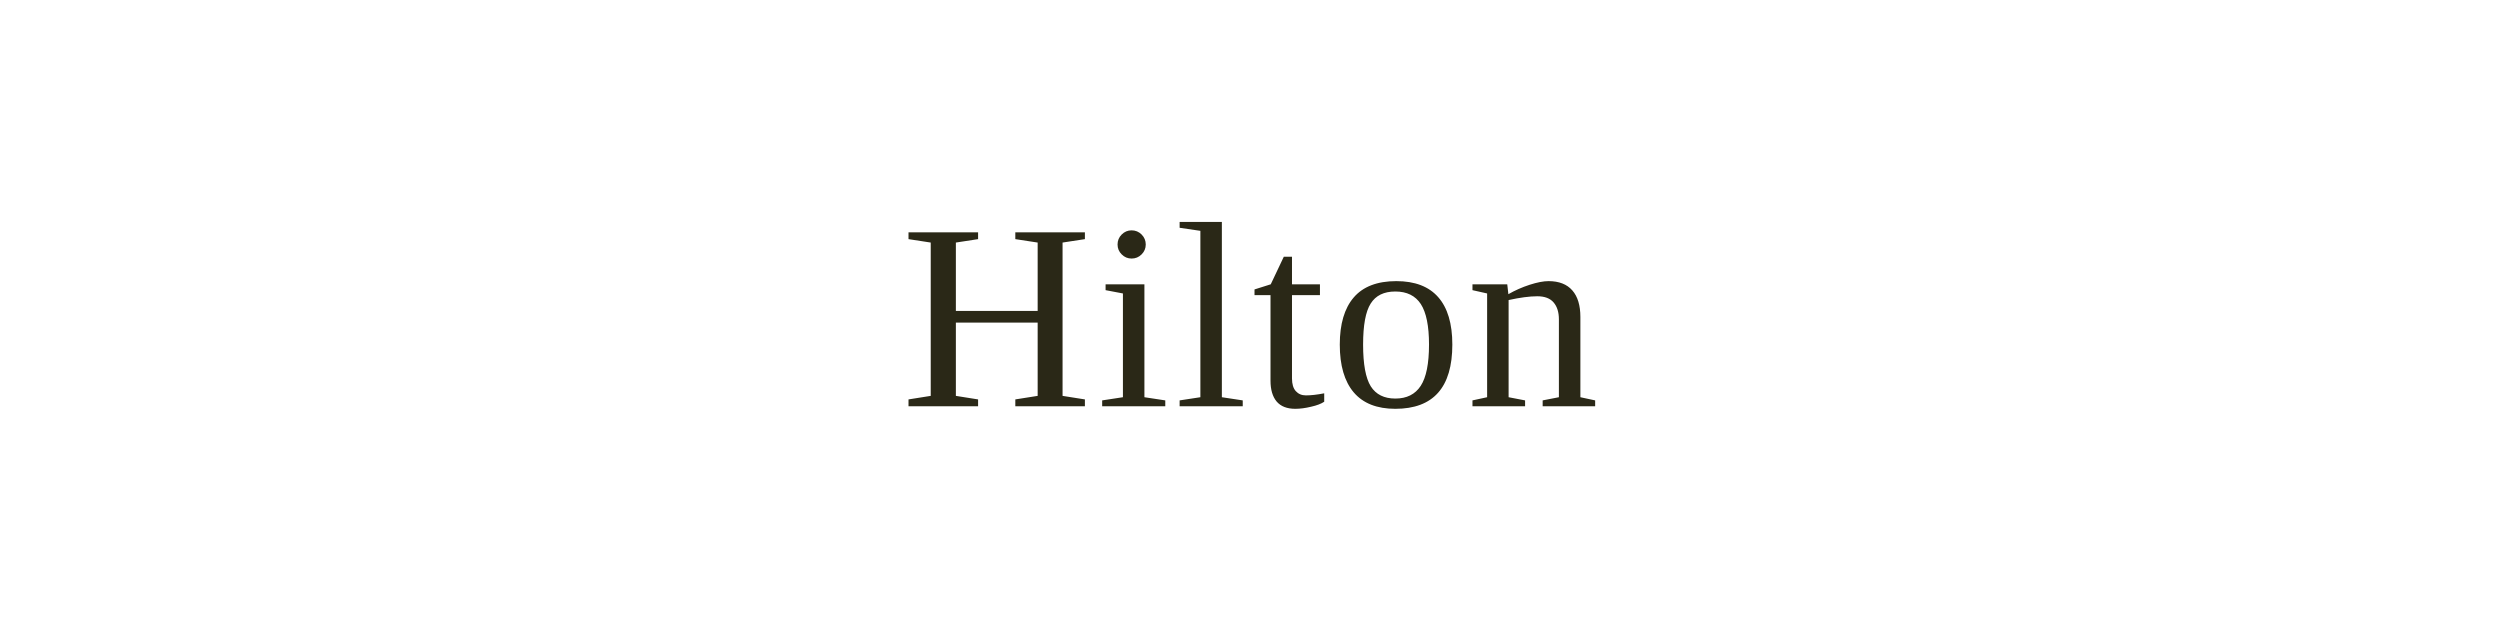
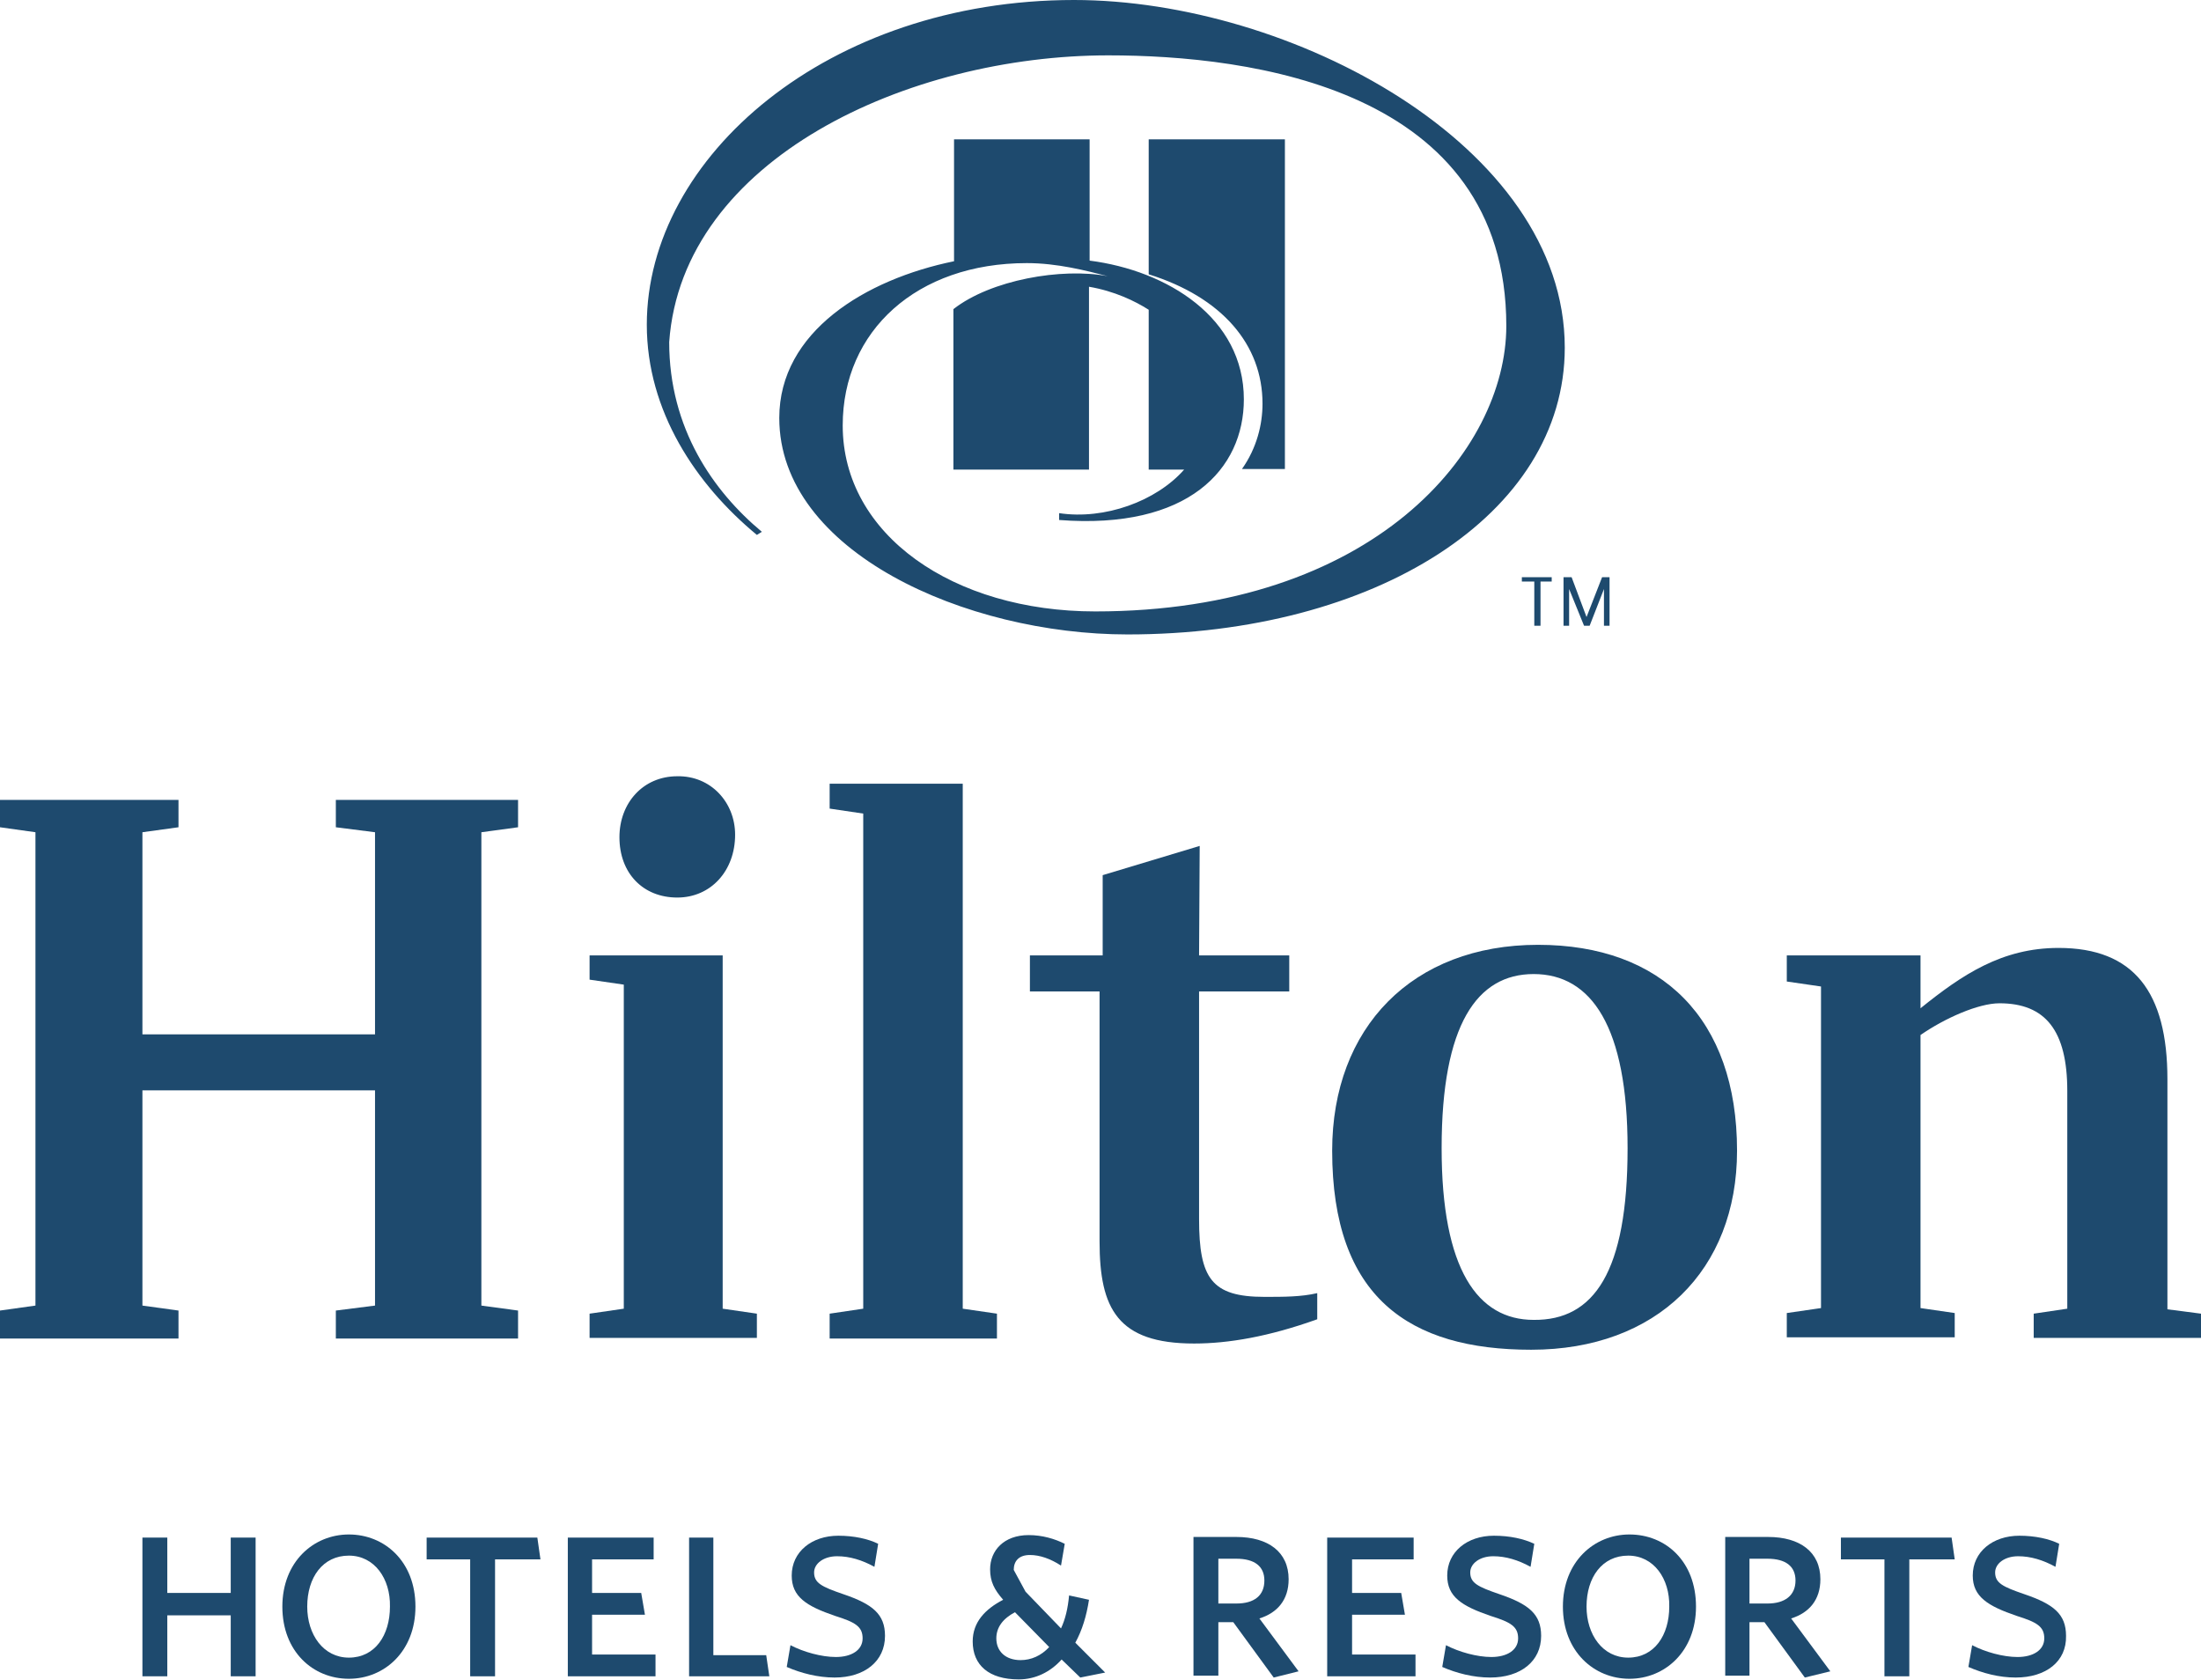
- <svg xmlns="http://www.w3.org/2000/svg" viewBox="0 0 320 80">
-   <text x="160" y="52" text-anchor="middle" font-family="Georgia,'Times New Roman',serif" font-size="34" letter-spacing="0.5" fill="#2A2817">Hilton</text>
+ <svg xmlns="http://www.w3.org/2000/svg" version="1.1" id="Layer_1" x="0px" y="0px" viewBox="23.3 64.4 353.9 270" enable-background="new 23.3 64.4 353.9 270" xml:space="preserve">
+   <g>
+     <polyline fill="#1E4A6E" points="60.4,333.9 60.4,324.1 50.2,324.1 50.2,333.9 46.2,333.9 46.2,311.6 50.2,311.6 50.2,320.5    60.4,320.5 60.4,311.6 64.4,311.6 64.4,333.9  " />
+     <path fill="#1E4A6E" d="M79.4,314.5c-4.2,0-6.7,3.5-6.7,8.2c0,4.5,2.6,8.2,6.7,8.2c4.2,0,6.6-3.6,6.6-8.2   C86.1,318.2,83.5,314.5,79.4,314.5 M79.4,334.3c-5.8,0-10.7-4.4-10.7-11.6s5-11.6,10.7-11.6s10.7,4.3,10.7,11.6   C90.1,329.9,85.1,334.3,79.4,334.3" />
+     <polyline fill="#1E4A6E" points="102.9,315.1 102.9,333.9 98.9,333.9 98.9,315.1 91.9,315.1 91.9,311.6 109.7,311.6 110.2,315.1     " />
+     <polyline fill="#1E4A6E" points="114.6,333.9 114.6,311.6 128.4,311.6 128.4,315.1 118.5,315.1 118.5,320.5 126.4,320.5 127,324    118.5,324 118.5,330.4 128.7,330.4 128.7,333.9  " />
+     <polyline fill="#1E4A6E" points="134.1,333.9 134.1,311.6 138,311.6 138,330.5 146.5,330.5 147,333.9  " />
+     <path fill="#1E4A6E" d="M157.5,334.1c-2.7,0-5.4-0.7-7.7-1.7l0.6-3.5c2.1,1.1,5,1.9,7.3,1.9c2.5,0,4.3-1.1,4.3-3s-1.2-2.6-4.4-3.6   c-4.7-1.6-7-3.1-7-6.5c0-3.8,3.2-6.4,7.5-6.4c2.5,0,4.8,0.5,6.4,1.3l-0.6,3.7c-2-1.1-4-1.7-6-1.7c-2.2,0-3.7,1.2-3.7,2.6   c0,1.7,1.2,2.3,4.7,3.5c4.7,1.6,6.7,3.2,6.7,6.7C165.6,331.5,162.3,334.1,157.5,334.1" />
+     <path fill="#1E4A6E" d="M186.5,323.6c-1.9,1-3,2.4-3,4.2c0,2.1,1.5,3.5,3.9,3.5c1.7,0,3.3-0.7,4.6-2.1 M197,334.1l-3-2.9   c-1.8,2-4.2,3.2-6.9,3.2c-4.8,0-7.4-2.3-7.4-6.1c0-3.1,2-5.2,4.9-6.7c-1.4-1.6-2.1-2.9-2.1-4.9c0-3,2.2-5.5,6.2-5.5   c2.2,0,4.2,0.6,5.8,1.4l-0.6,3.5c-1.7-1.1-3.4-1.7-5-1.7c-1.8,0-2.6,1-2.6,2.4l1.9,3.5l5.7,5.9c0.7-1.5,1.1-3.2,1.3-5.3l3.2,0.7   c-0.4,2.6-1.1,4.9-2.2,6.9l4.8,4.8L197,334.1z" />
+     <path fill="#1E4A6E" d="M222.1,315h-2.9v7.2h2.9c2.9,0,4.5-1.3,4.5-3.7C226.6,316.2,225,315,222.1,315 M228.1,334.1l-6.5-8.9h-2.4   v8.6h-4v-22.3h6.9c5.1,0,8.4,2.4,8.4,6.8c0,3.3-1.8,5.4-4.7,6.3l6.3,8.5L228.1,334.1z" />
+     <polyline fill="#1E4A6E" points="236.7,333.9 236.7,311.6 250.6,311.6 250.6,315.1 240.7,315.1 240.7,320.5 248.6,320.5 249.2,324    240.7,324 240.7,330.4 250.9,330.4 250.9,333.9  " />
+     <path fill="#1E4A6E" d="M262.9,334.1c-2.7,0-5.4-0.7-7.7-1.7l0.6-3.5c2.1,1.1,5,1.9,7.3,1.9c2.5,0,4.3-1.1,4.3-3s-1.2-2.6-4.4-3.6   c-4.7-1.6-7-3.1-7-6.5c0-3.8,3.2-6.4,7.5-6.4c2.6,0,4.8,0.5,6.5,1.3l-0.6,3.7c-2-1.1-4-1.7-6-1.7c-2.2,0-3.7,1.2-3.7,2.6   c0,1.7,1.2,2.3,4.7,3.5c4.7,1.6,6.7,3.2,6.7,6.7C271.1,331.5,267.8,334.1,262.9,334.1" />
+     <path fill="#1E4A6E" d="M285.1,314.5c-4.2,0-6.7,3.5-6.7,8.2c0,4.5,2.6,8.2,6.7,8.2c4.2,0,6.6-3.6,6.6-8.2   C291.8,318.2,289.2,314.5,285.1,314.5 M285.3,334.3c-5.7,0-10.7-4.4-10.7-11.6s5-11.6,10.7-11.6c5.8,0,10.7,4.3,10.7,11.6   C296,329.9,291,334.3,285.3,334.3" />
+     <path fill="#1E4A6E" d="M307.5,315h-2.9v7.2h2.9c2.8,0,4.5-1.3,4.5-3.7C312,316.2,310.4,315,307.5,315 M313.5,334.1l-6.5-8.9h-2.4   v8.6h-3.9v-22.3h6.9c5.1,0,8.4,2.4,8.4,6.8c0,3.3-1.8,5.4-4.7,6.3l6.3,8.5L313.5,334.1z" />
+     <polyline fill="#1E4A6E" points="330.3,315.1 330.3,333.9 326.3,333.9 326.3,315.1 319.3,315.1 319.3,311.6 337.1,311.6    337.6,315.1  " />
+     <path fill="#1E4A6E" d="M347.4,334.1c-2.7,0-5.3-0.7-7.6-1.7l0.6-3.5c2.1,1.1,5,1.9,7.3,1.9c2.5,0,4.3-1.1,4.3-3s-1.2-2.6-4.4-3.6   c-4.7-1.6-7.1-3.1-7.1-6.5c0-3.8,3.2-6.4,7.5-6.4c2.5,0,4.8,0.5,6.4,1.3l-0.6,3.7c-2-1.1-4-1.7-6-1.7c-2.2,0-3.7,1.2-3.7,2.6   c0,1.7,1.2,2.3,4.7,3.5c4.7,1.6,6.7,3.2,6.7,6.7C355.6,331.5,352.3,334.1,347.4,334.1" />
+     <path fill="#1E4A6E" d="M196,64.4c-39.5,0-68.7,25.2-68.7,52.2c0,13.9,7.9,25.7,17.7,33.8l0.8-0.5c-7.8-6.5-14.9-16.6-14.9-30.5   c2.1-29.5,38.5-46.1,70.6-46.1c22.9,0,64,5.3,64,43.5c0,20-21.3,45.9-66.1,45.9c-22.8,0-40.6-12.3-40.6-29.9   c0-15.2,11.9-26.1,29.6-26.1c4.9,0,9.5,1.2,13,2.1c-7.4-1.4-18.8,0.6-24.8,5.3v25.8h21.8v-29.4c4.1,0.7,7.4,2.3,9.6,3.7v25.7h5.7   c-4.5,5.1-12.8,8.1-20.1,7v1.1c20.8,1.6,29.7-8.2,29.7-19.4c0-13.1-12.3-20.7-24.8-22.3V86.8h-21.8v19.6   c-14.2,2.9-28.1,11.3-28.1,25.2c0,21.5,30,34.8,56,34.8c39.7,0,70.3-19.2,70.3-46.1C274.9,87.7,230.7,64.4,196,64.4 M226.3,129.3   c0-9.5-6.5-17.1-18.3-20.8V86.8h21.9v53H223C225.4,136.4,226.3,132.6,226.3,129.3" />
+     <polyline fill="#1E4A6E" points="100.7,198.2 100.7,274.3 106.6,275.1 106.6,279.6 77.3,279.6 77.3,275.1 83.6,274.3 83.6,239.7    46.2,239.7 46.2,274.3 52,275.1 52,279.6 23.3,279.6 23.3,275.1 29,274.3 29,198.2 23.3,197.4 23.3,193 52,193 52,197.4    46.2,198.2 46.2,230.7 83.6,230.7 83.6,198.2 77.3,197.4 77.3,193 106.6,193 106.6,197.4  " />
+     <path fill="#1E4A6E" d="M141.5,198.6c0,5.8-3.9,10.1-9.3,10.1c-5.5,0-9.3-3.9-9.3-9.7c0-5.5,3.8-9.8,9.3-9.8   C137.6,189.1,141.5,193.4,141.5,198.6 M139.5,274.8l5.5,0.8v3.9h-26.9v-3.9l5.5-0.8v-52.1l-5.5-0.8V218h21.4V274.8z" />
+     <polyline fill="#1E4A6E" points="156.7,275.6 162.1,274.8 162.1,195.2 156.7,194.4 156.7,190.4 178.1,190.4 178.1,274.8    183.6,275.6 183.6,279.6 156.7,279.6  " />
+     <path fill="#1E4A6E" d="M216.1,218h14.5v5.8h-14.5v36.6c0,9.5,2,12.5,10.5,12.5c3.2,0,5.9,0,8.5-0.6v4.2   c-7.8,2.8-14.3,3.9-19.8,3.9c-12.3,0-15.2-5.6-15.2-16.4v-40.2h-11.2V218h11.7v-12.9l15.6-4.7" />
+     <path fill="#1E4A6E" d="M285,249c0-19.5-5.8-28-15.1-28c-9.1,0-14.8,8.1-14.8,28c0,19.5,5.8,27.6,14.8,27.6   C279.6,276.7,285,268.9,285,249 M302.6,249.4c0,19.2-12.9,32-33.1,32c-19.6,0-32-8.4-32-32c0-19.8,12.9-33.1,33.1-33.1   C290.5,216.3,302.6,228.2,302.6,249.4" />
+     <path fill="#1E4A6E" d="M377.2,275.6v3.9h-26.9v-3.9l5.4-0.8v-35c0-9.7-3.5-14.1-10.9-14.1c-3.4,0-8.8,2.4-12.7,5.1v43.9l5.5,0.8   v3.9h-27v-3.9l5.5-0.8V223l-5.5-0.8V218h21.5v8.5c6.7-5.4,13.1-9.7,22.2-9.7c12.1,0,17.5,7.1,17.5,21.1v37" />
+     <path fill="#1E4A6E" d="M270,157.9h-2v-0.7h4.8v0.7H271v7.1h-1 M278.4,163.6L278.4,163.6l2.5-6.4h1.2v7.8h-0.9v-5.9l0,0l-2.3,5.9   H278l-2.4-5.9l0,0v5.9h-0.9v-7.8h1.3L278.4,163.6z" />
+   </g>
</svg>
